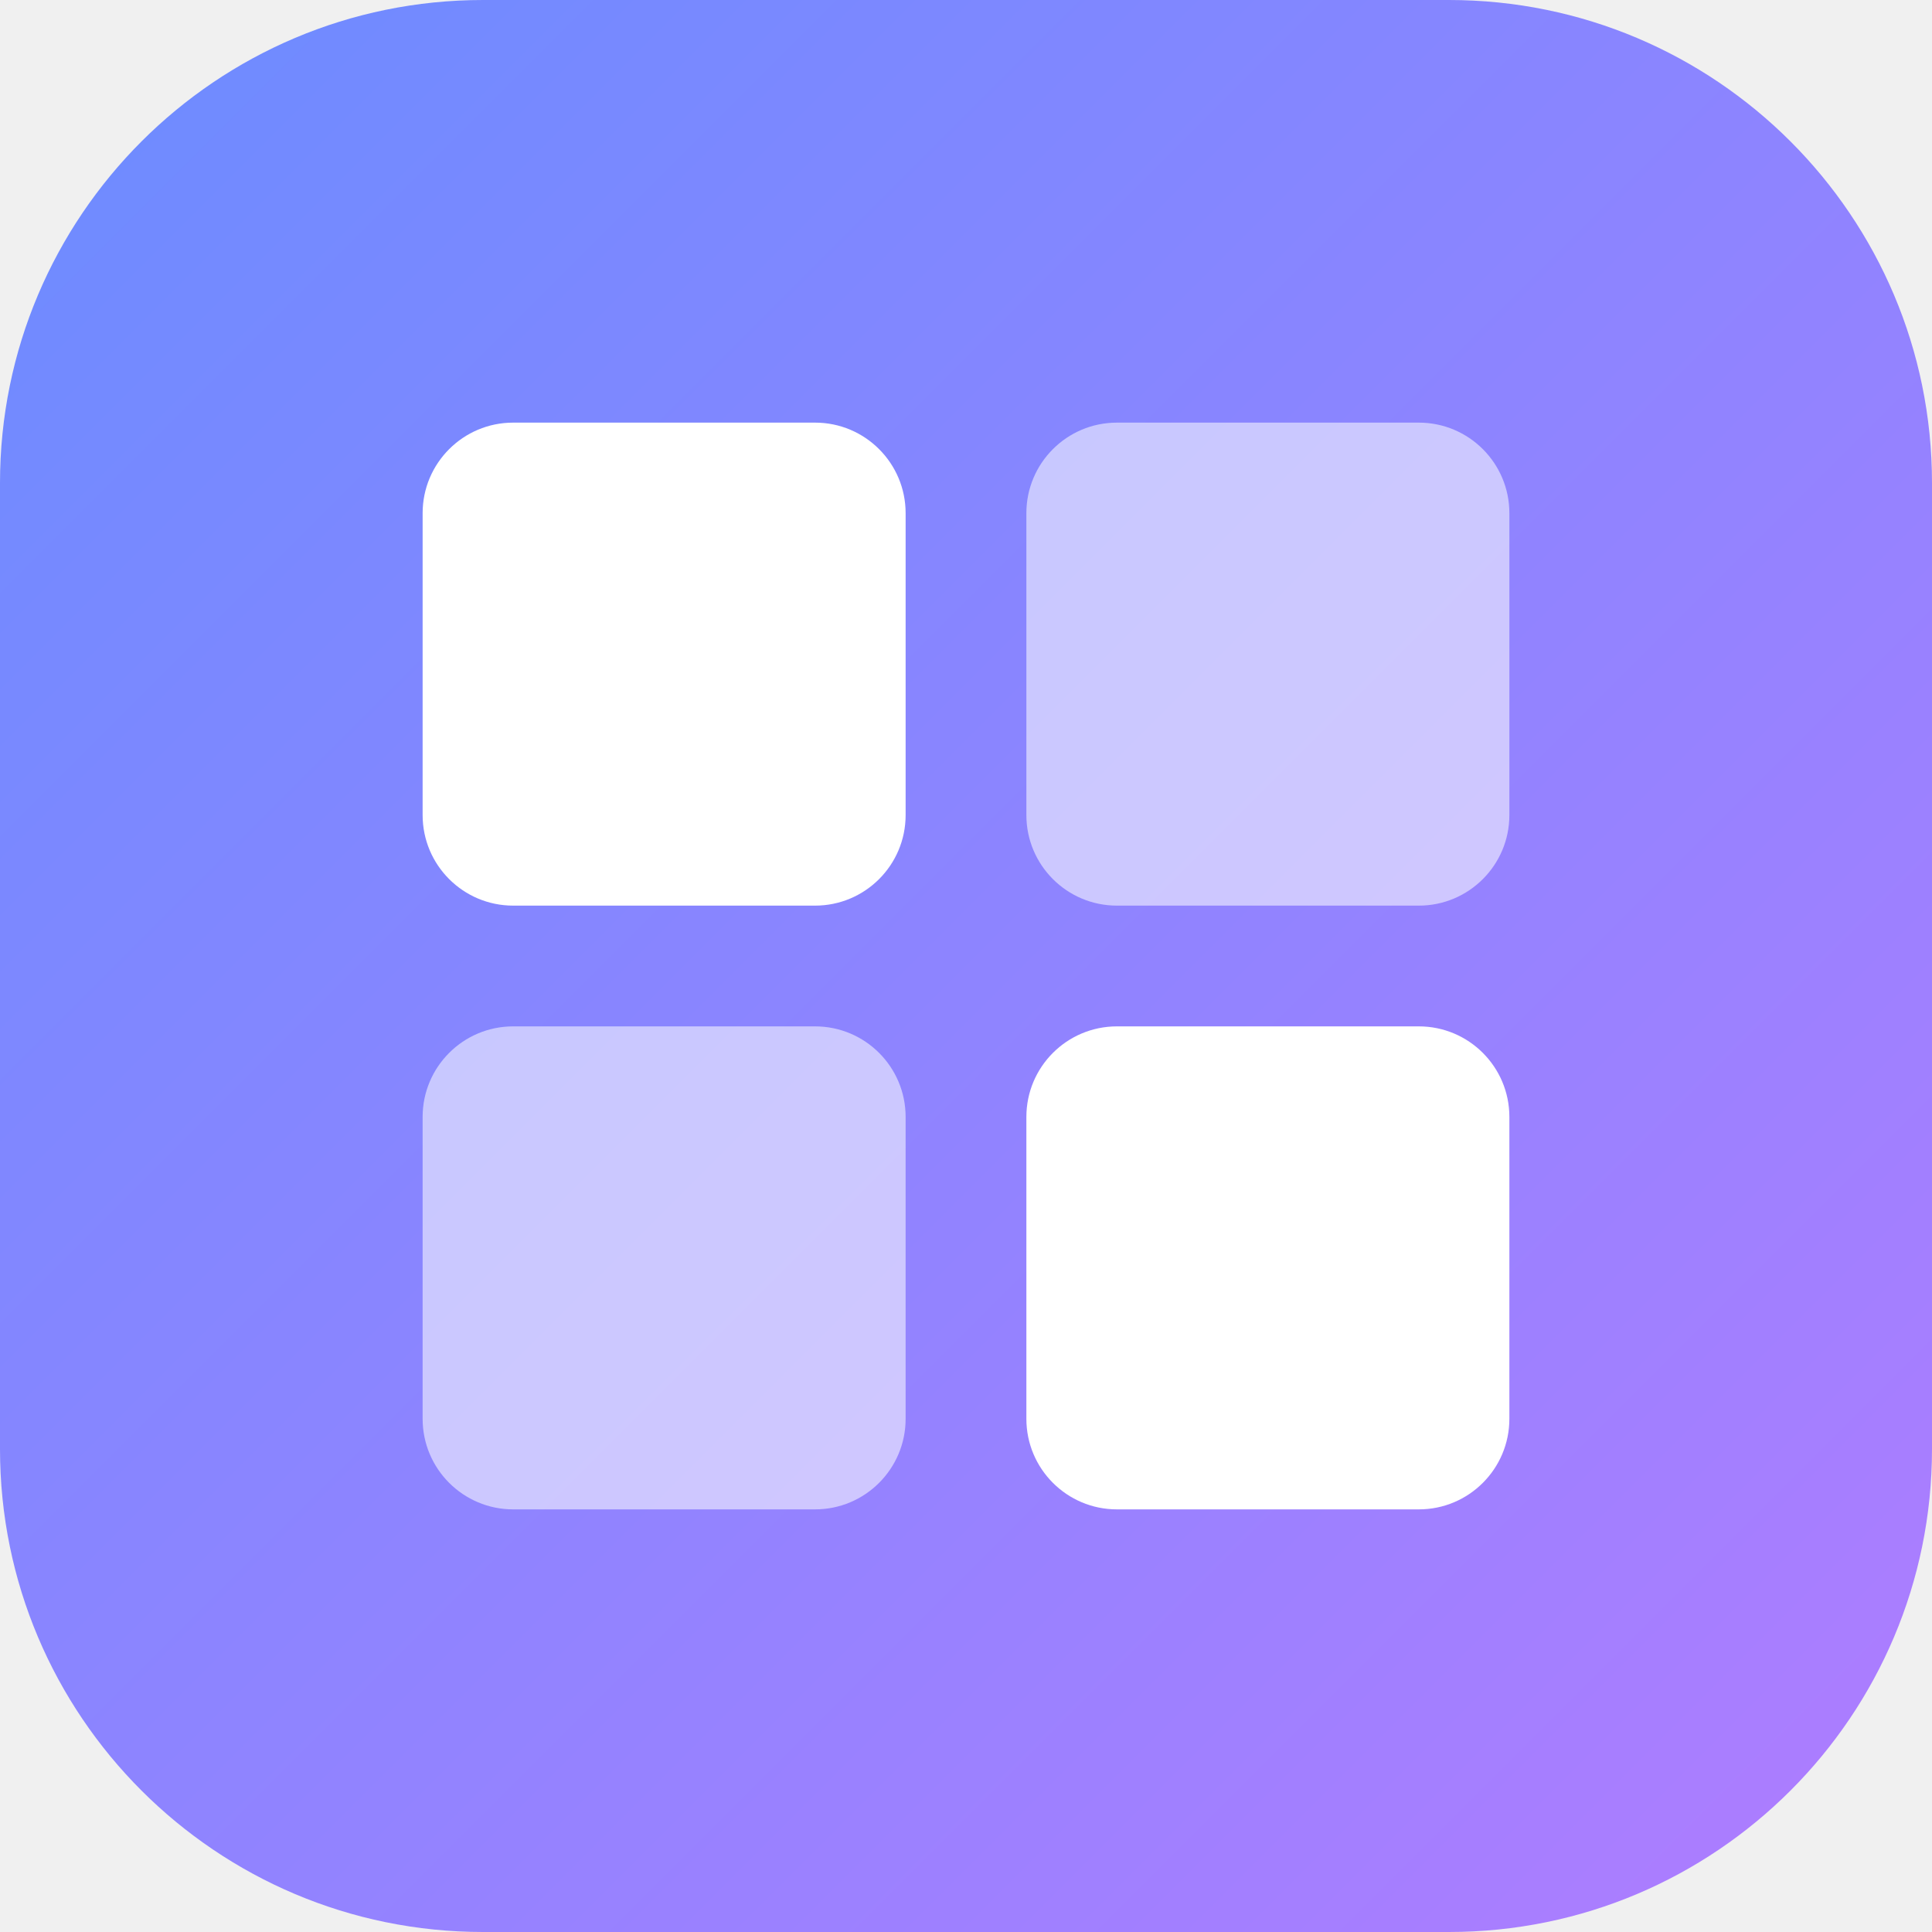
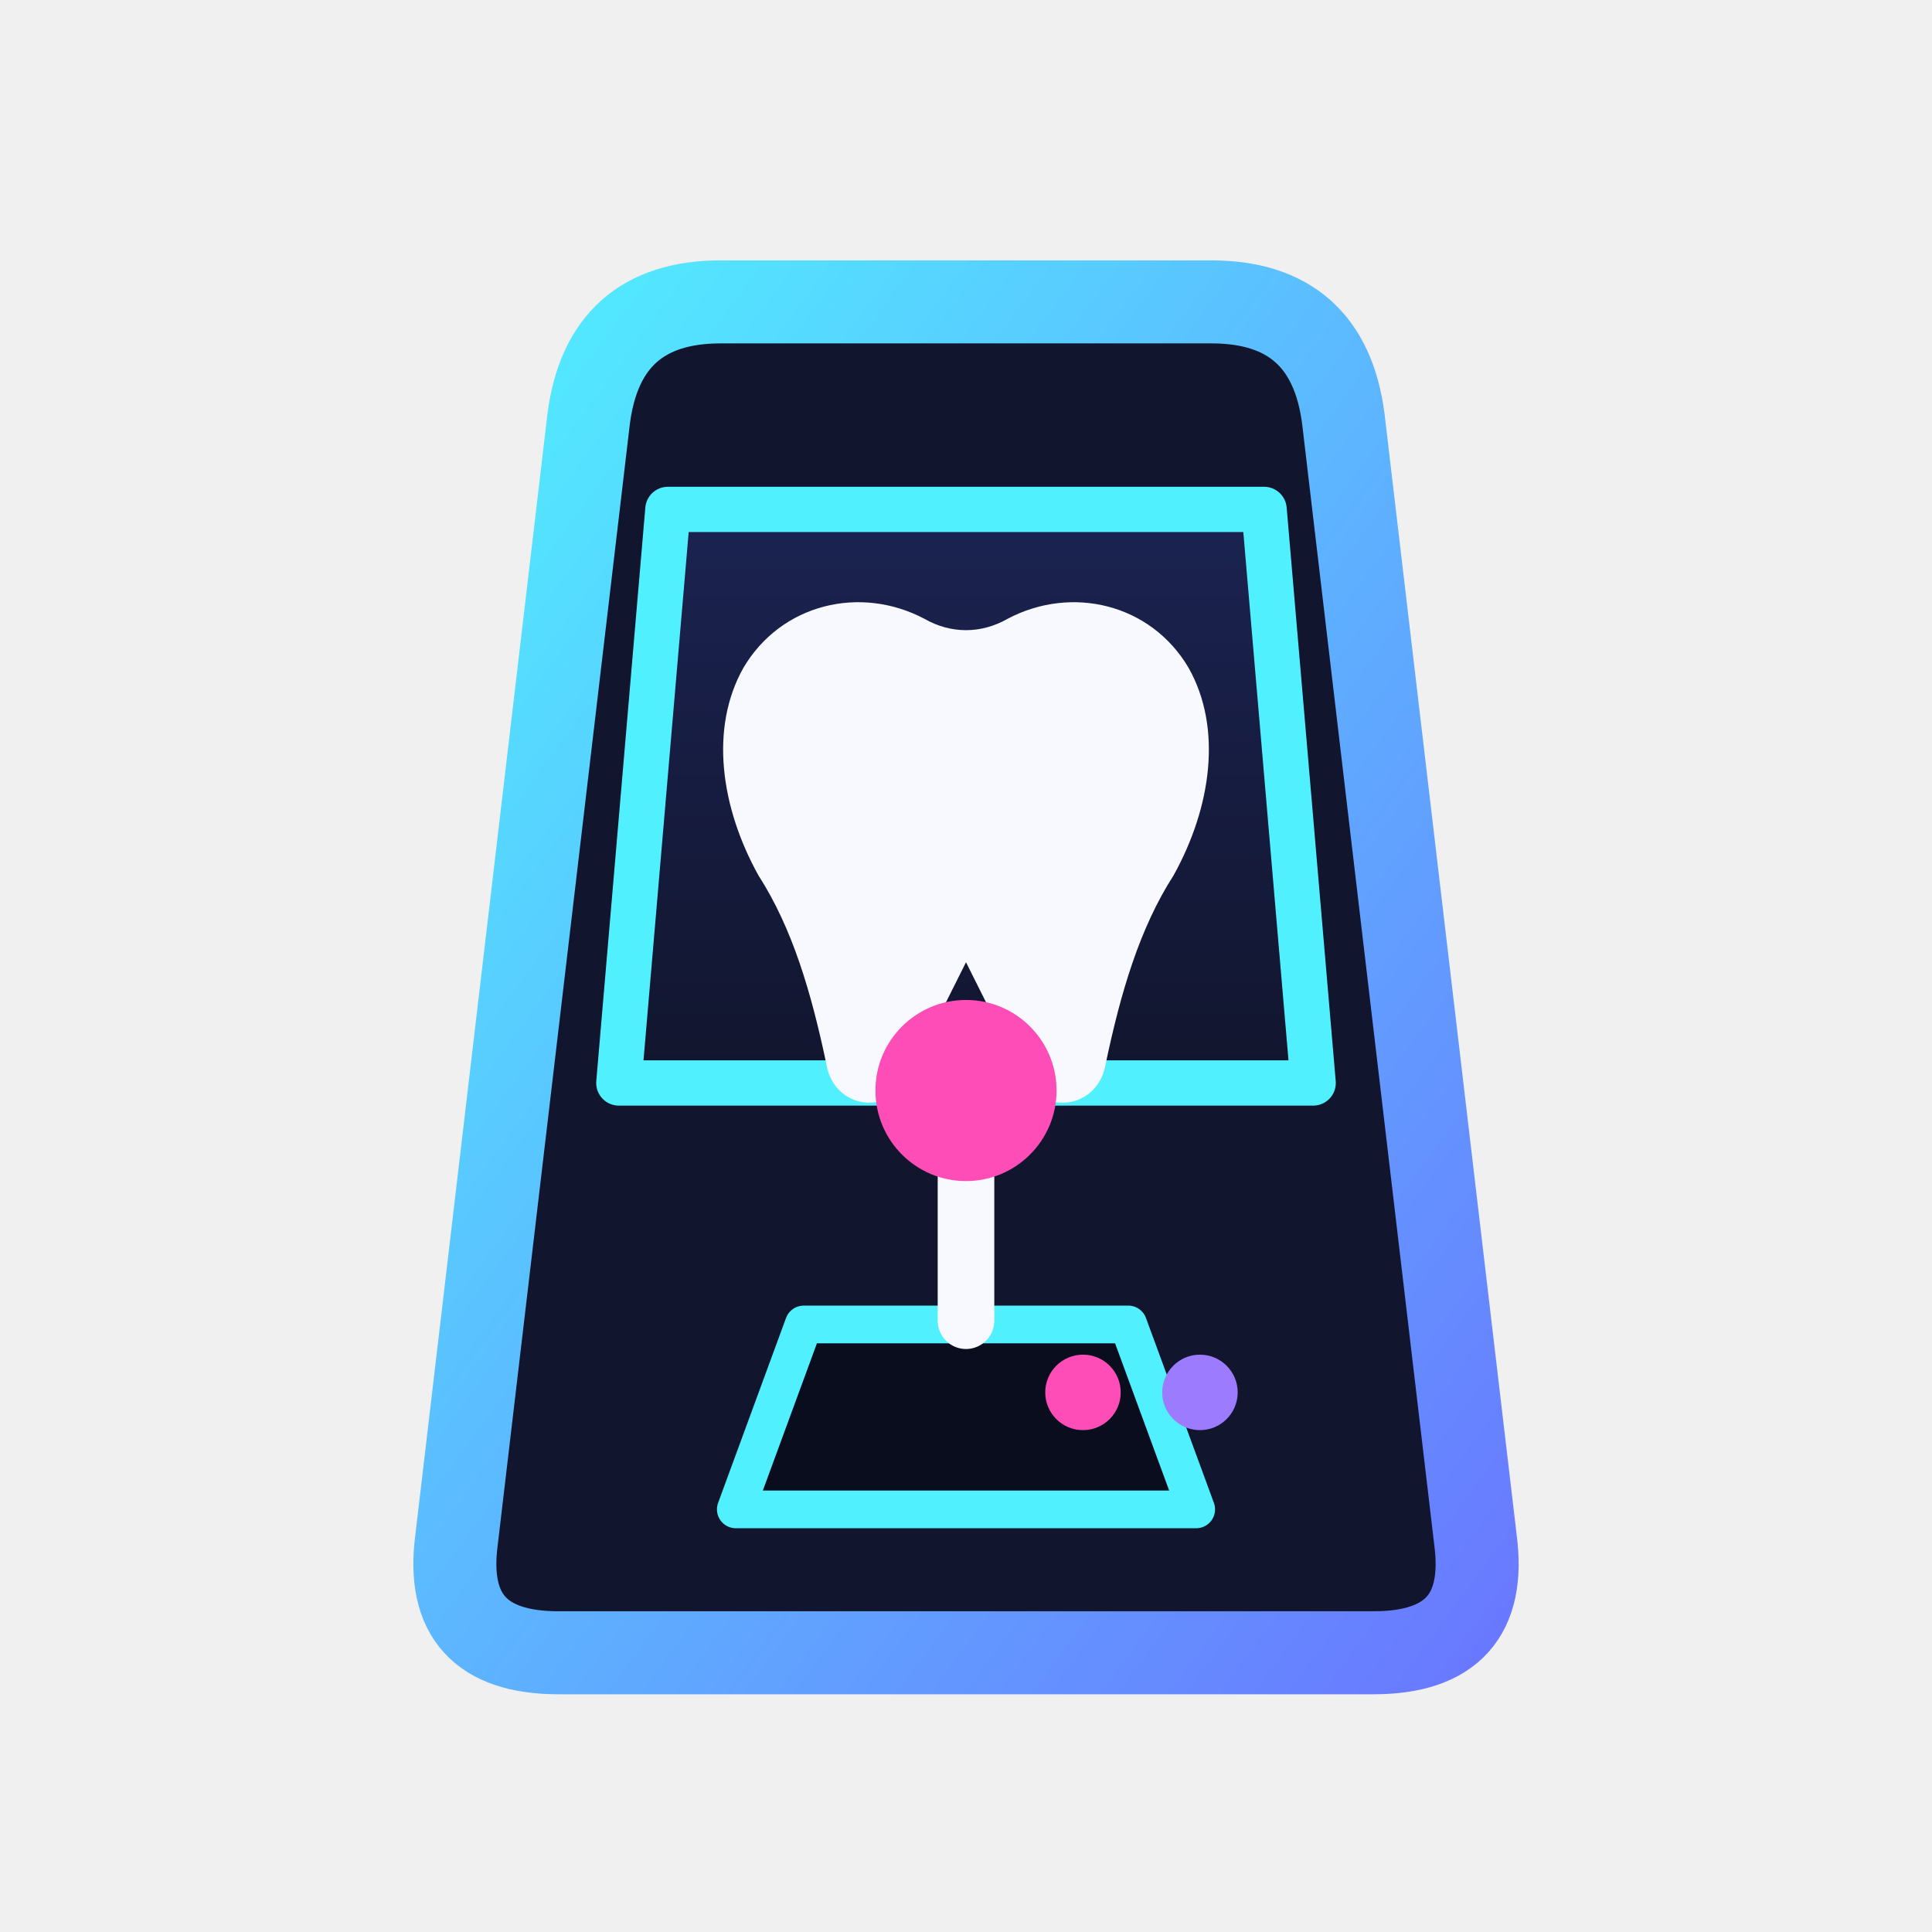
- <svg xmlns="http://www.w3.org/2000/svg" viewBox="0 0 32 32">
+ <svg xmlns="http://www.w3.org/2000/svg" viewBox="0 0 512 512" role="img" aria-labelledby="title desc">
  <defs>
-     <linearGradient id="g" x1="0" y1="0" x2="1" y2="1">
-       <stop offset="0" stop-color="#6b8cff" />
-       <stop offset="1" stop-color="#b07cff" />
+     <linearGradient id="case" x1="0" y1="0" x2="1" y2="1">
+       <stop stop-color="#51F0FF" />
+       <stop offset="1" stop-color="#6979FF" />
+     </linearGradient>
+     <linearGradient id="screen" x1="0" y1="0" x2="0" y2="1">
+       <stop stop-color="#1B2351" />
+       <stop offset="1" stop-color="#11152D" />
    </linearGradient>
  </defs>
-   <rect width="32" height="32" rx="8" fill="url(#g)" />
-   <g fill="#fff">
-     <rect x="7" y="7" width="8" height="8" rx="1.5" />
-     <rect x="17" y="7" width="8" height="8" rx="1.5" opacity=".55" />
-     <rect x="7" y="17" width="8" height="8" rx="1.5" opacity=".55" />
-     <rect x="17" y="17" width="8" height="8" rx="1.5" />
-   </g>
+   <path d="M121 408 156 111Q160 80 191 80h130q31 0 35 31l35 297q4 30-27 30H148q-31 0-27-30Z" fill="#11152D" />
+   <path d="M121 408 156 111Q160 80 191 80h130q31 0 35 31l35 297q4 30-27 30H148q-31 0-27-30Z" fill="none" stroke="url(#case)" stroke-width="22" stroke-linejoin="round" />
+   <path d="M177 135h158l13 152H164l13-152Z" fill="url(#screen)" stroke="#51F0FF" stroke-width="12" stroke-linejoin="round" />
+   <path d="M197 177c10-17 31-22 48-13 7 4 15 4 22 0 17-9 38-4 48 13 9 16 6 37-4 55-9 14-14 31-18 50-2 12-17 14-22 3l-15-30-15 30c-5 11-20 9-22-3-4-19-9-36-18-50-10-18-13-39-4-55Z" fill="#F7F9FF" />
+   <path d="M213 351h86l18 49h-122z" fill="#0A0D1E" stroke="#51F0FF" stroke-width="10" stroke-linejoin="round" />
+   <path d="M256 350v-44" stroke="#F7F9FF" stroke-width="15" stroke-linecap="round" />
+   <circle cx="256" cy="289" r="24" fill="#FF4DB8" />
+   <circle cx="287" cy="369" r="10" fill="#FF4DB8" />
+   <circle cx="318" cy="369" r="10" fill="#9D7BFF" />
</svg>
